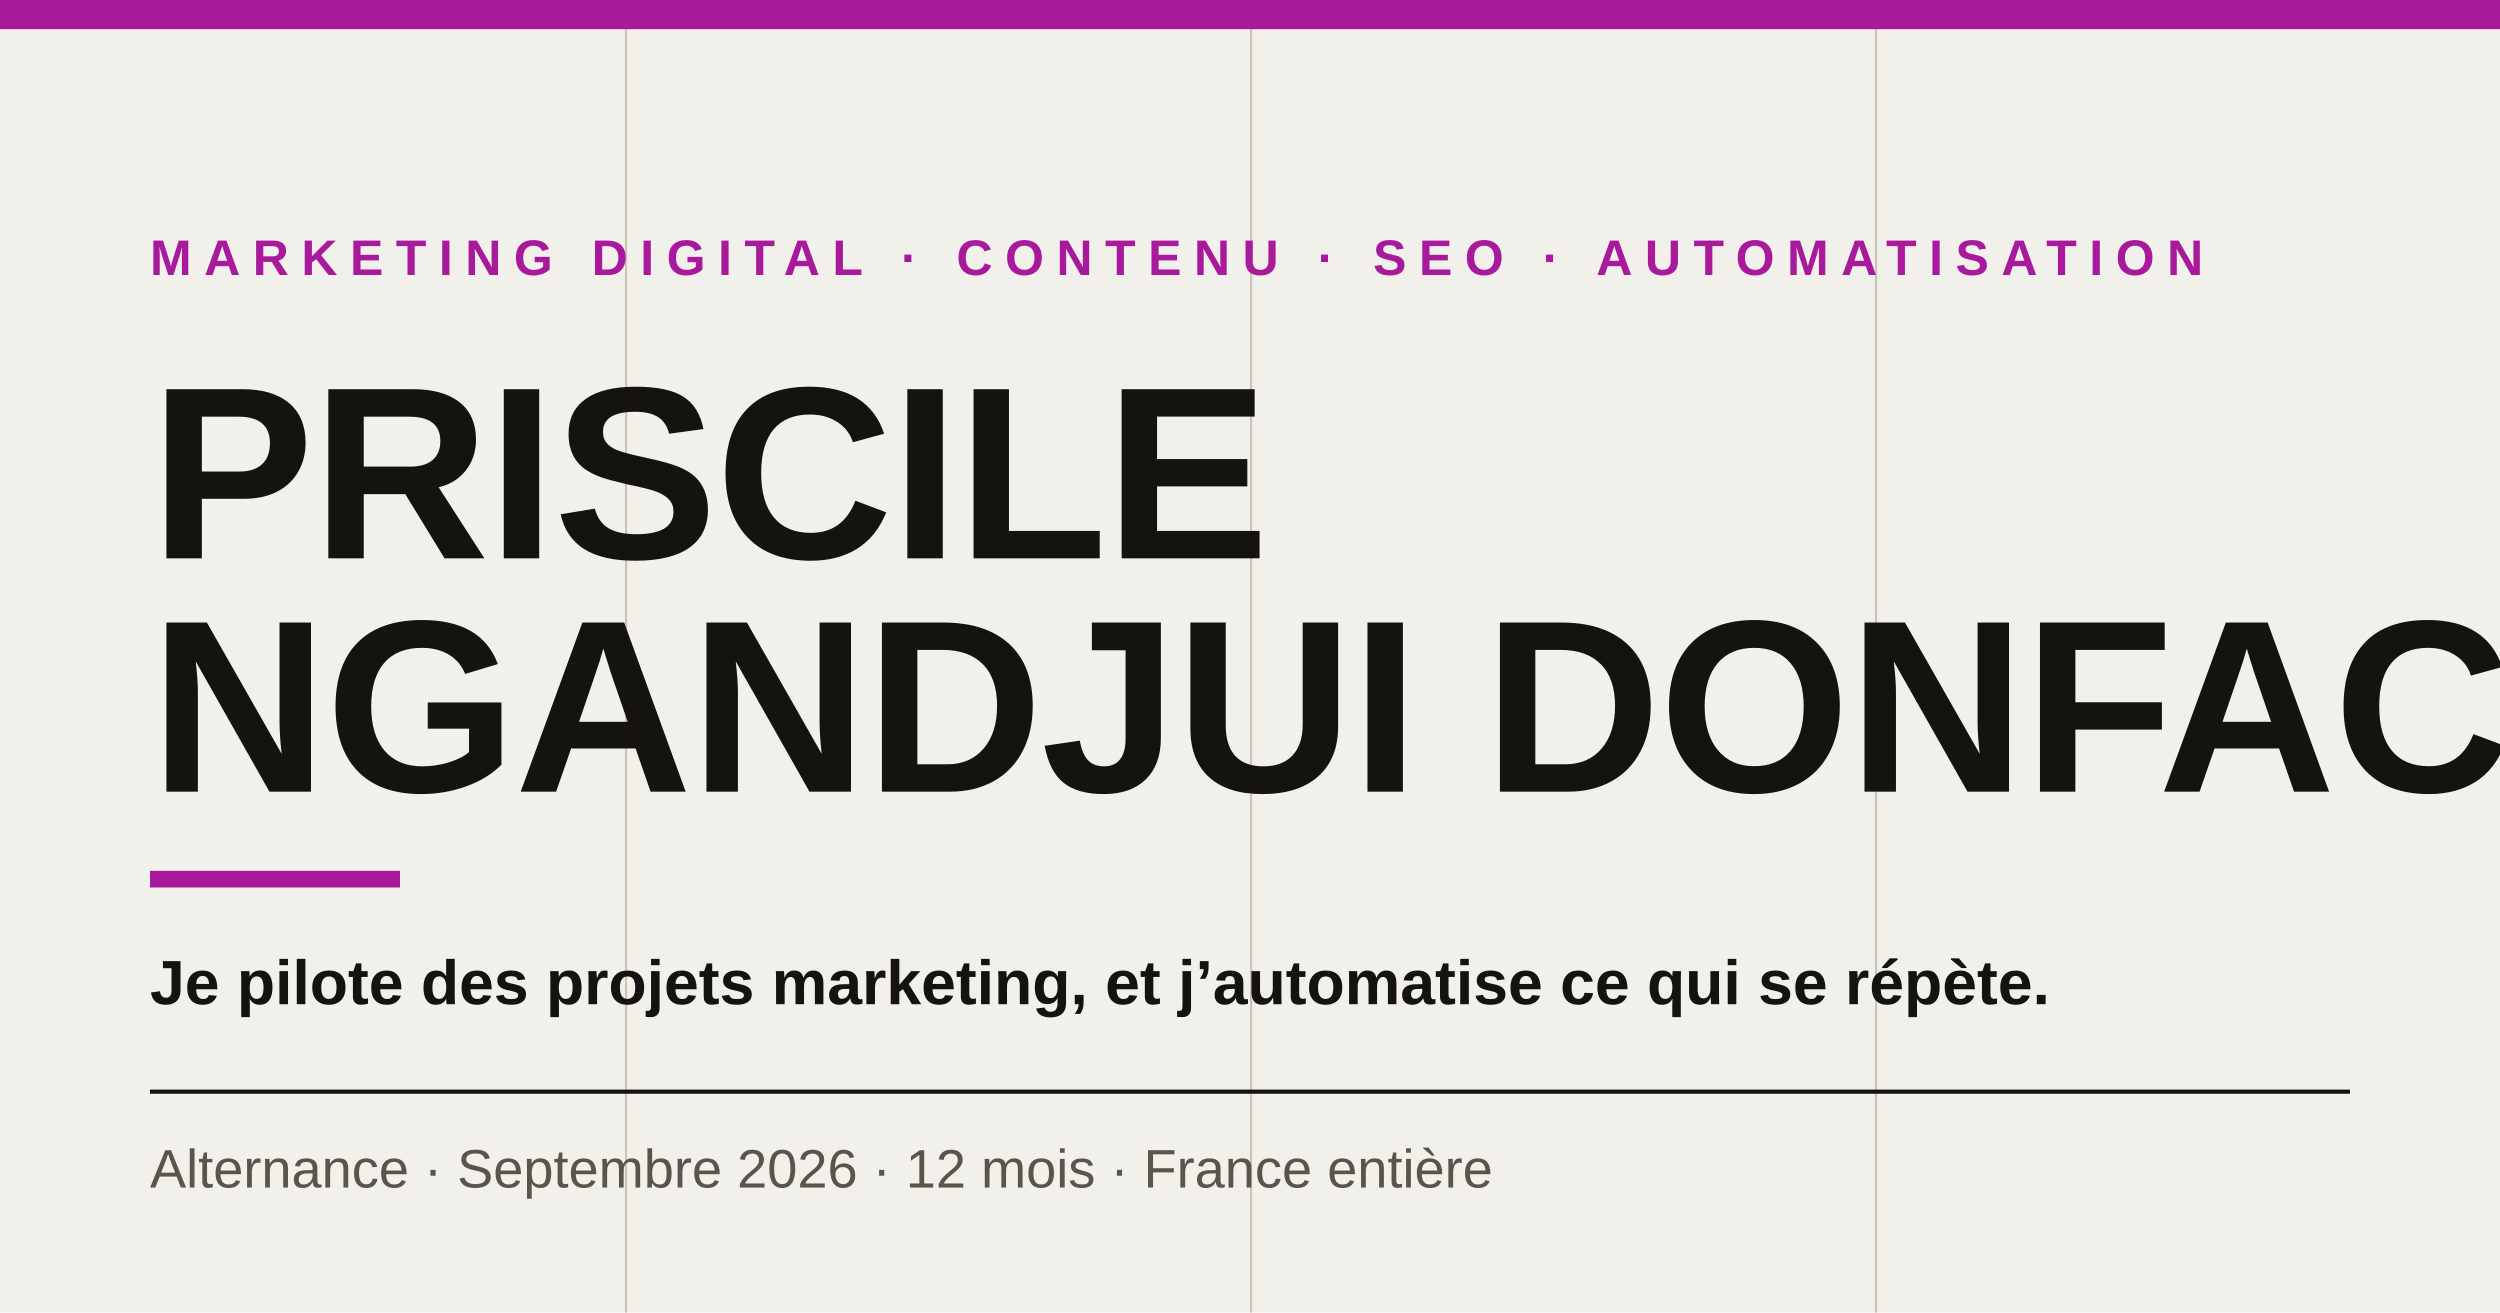
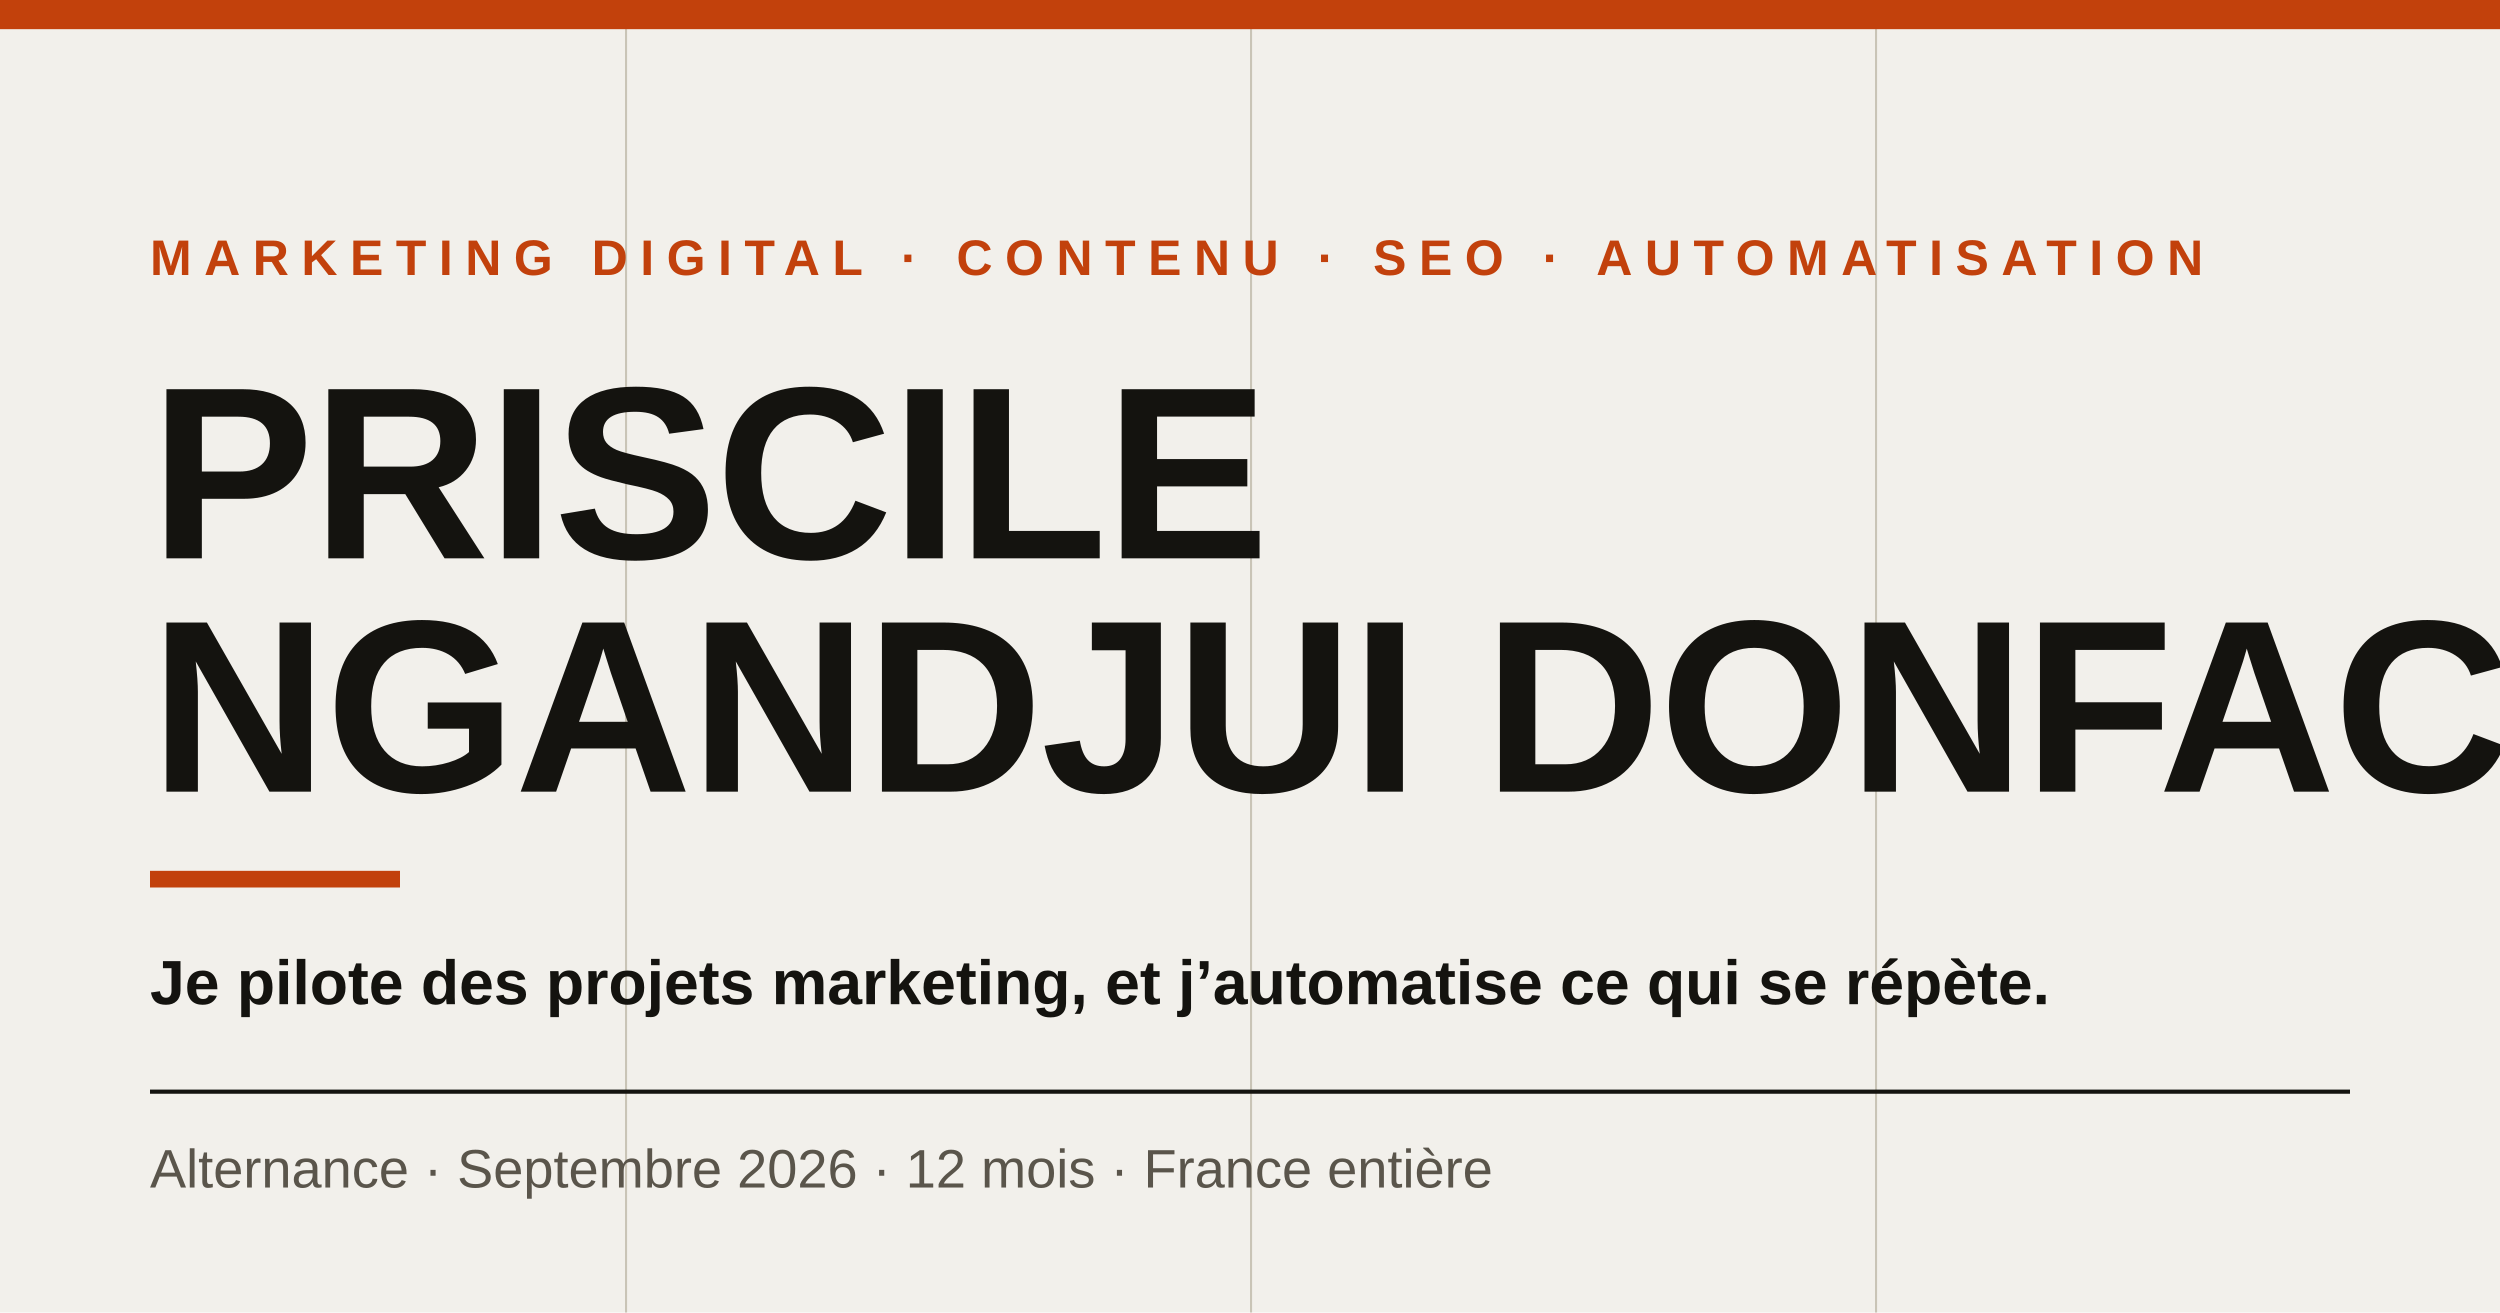
<svg xmlns="http://www.w3.org/2000/svg" width="1200" height="630" viewBox="0 0 1200 630">
  <rect width="1200" height="630" fill="#f2f0eb" />
  <g stroke="#c9c4b6" stroke-width="1">
    <line x1="300.5" y1="0" x2="300.5" y2="630" />
    <line x1="600.5" y1="0" x2="600.5" y2="630" />
    <line x1="900.5" y1="0" x2="900.5" y2="630" />
  </g>
-   <rect x="0" y="0" width="1200" height="14" fill="#a81a9b" />
+   <rect x="0" y="0" width="1200" height="14" fill="#c2410c" />
  <g font-family="Arial Narrow, Arial, Helvetica, sans-serif" fill="#14130f">
-     <text x="72" y="132" font-size="24" font-weight="bold" letter-spacing="6" fill="#a81a9b">MARKETING DIGITAL · CONTENU · SEO · AUTOMATISATION</text>
+     <text x="72" y="132" font-size="24" font-weight="bold" letter-spacing="6" fill="#c2410c">MARKETING DIGITAL · CONTENU · SEO · AUTOMATISATION</text>
    <text x="72" y="268" font-size="118" font-weight="bold" letter-spacing="-1">PRISCILE</text>
    <text x="72" y="380" font-size="118" font-weight="bold" letter-spacing="-1">NGANDJUI DONFACK</text>
  </g>
-   <rect x="72" y="418" width="120" height="8" fill="#a81a9b" />
+   <rect x="72" y="418" width="120" height="8" fill="#c2410c" />
  <text x="72" y="482" font-family="Arial, Helvetica, sans-serif" font-size="30" font-weight="600" fill="#14130f">Je pilote des projets marketing, et j’automatise ce qui se répète.</text>
  <line x1="72" y1="524" x2="1128" y2="524" stroke="#14130f" stroke-width="2" />
  <text x="72" y="570" font-family="Arial, Helvetica, sans-serif" font-size="26" fill="#5a554b">Alternance · Septembre 2026 · 12 mois · France entière</text>
</svg>
